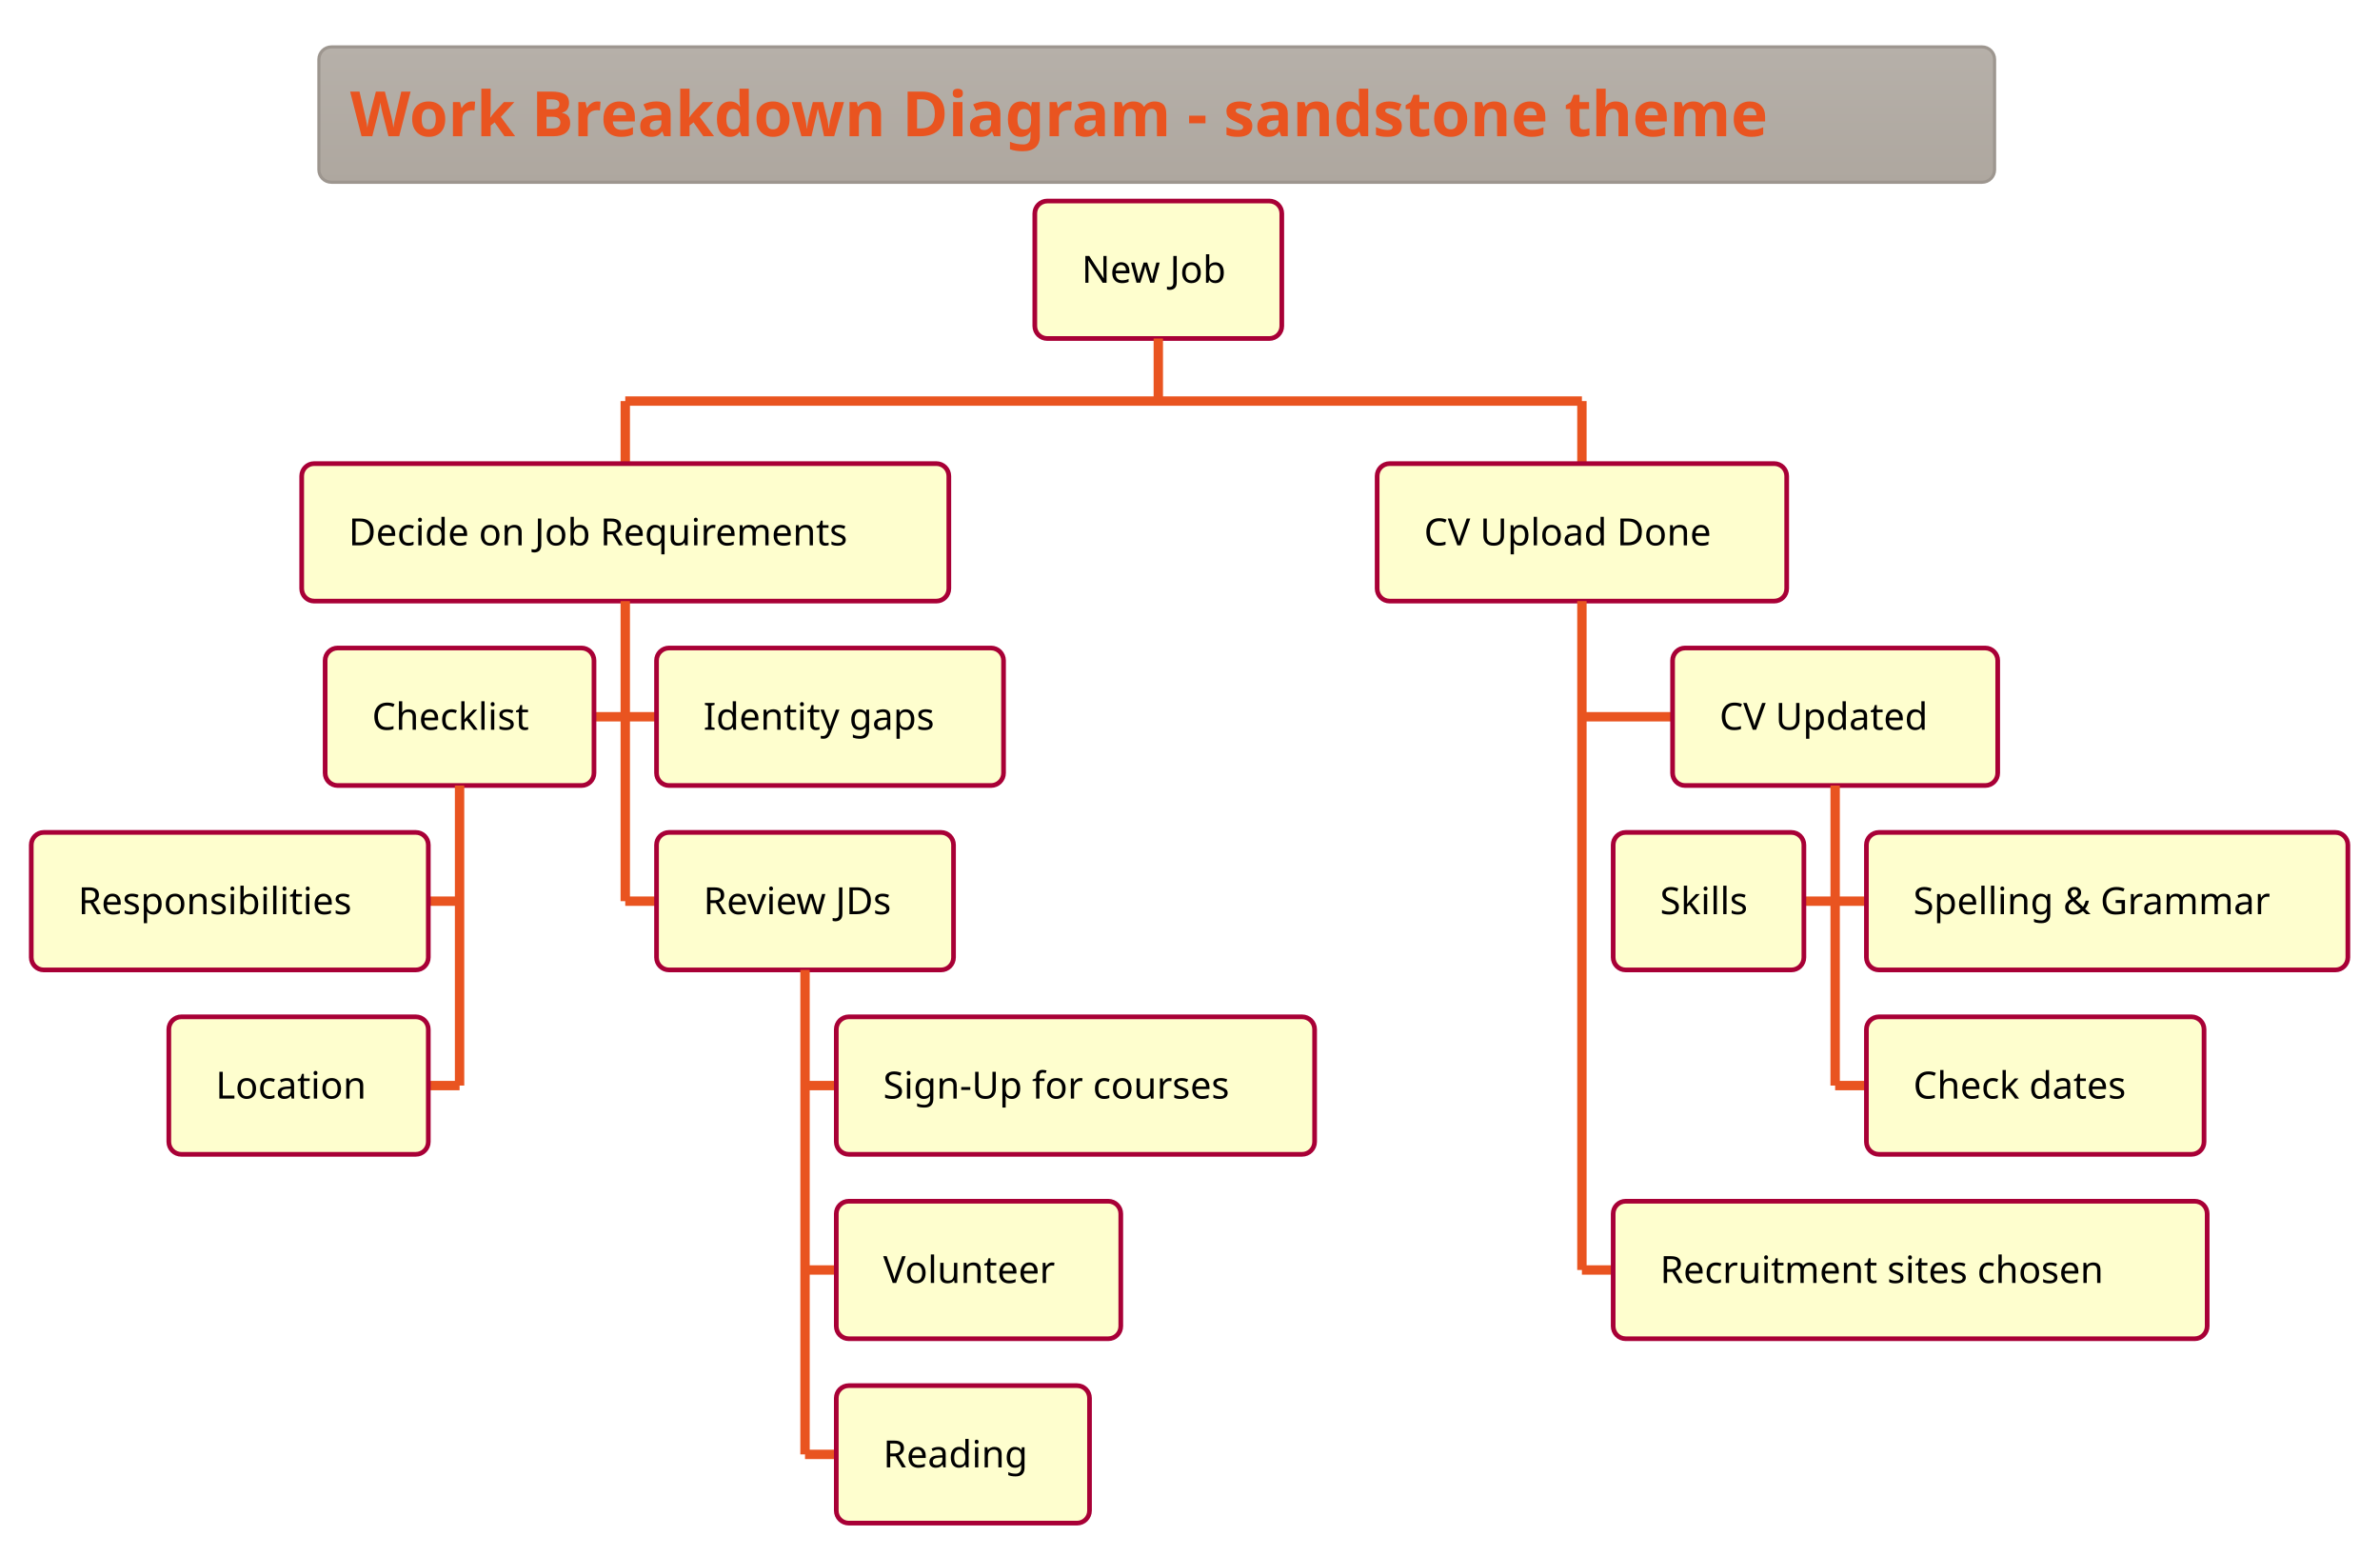
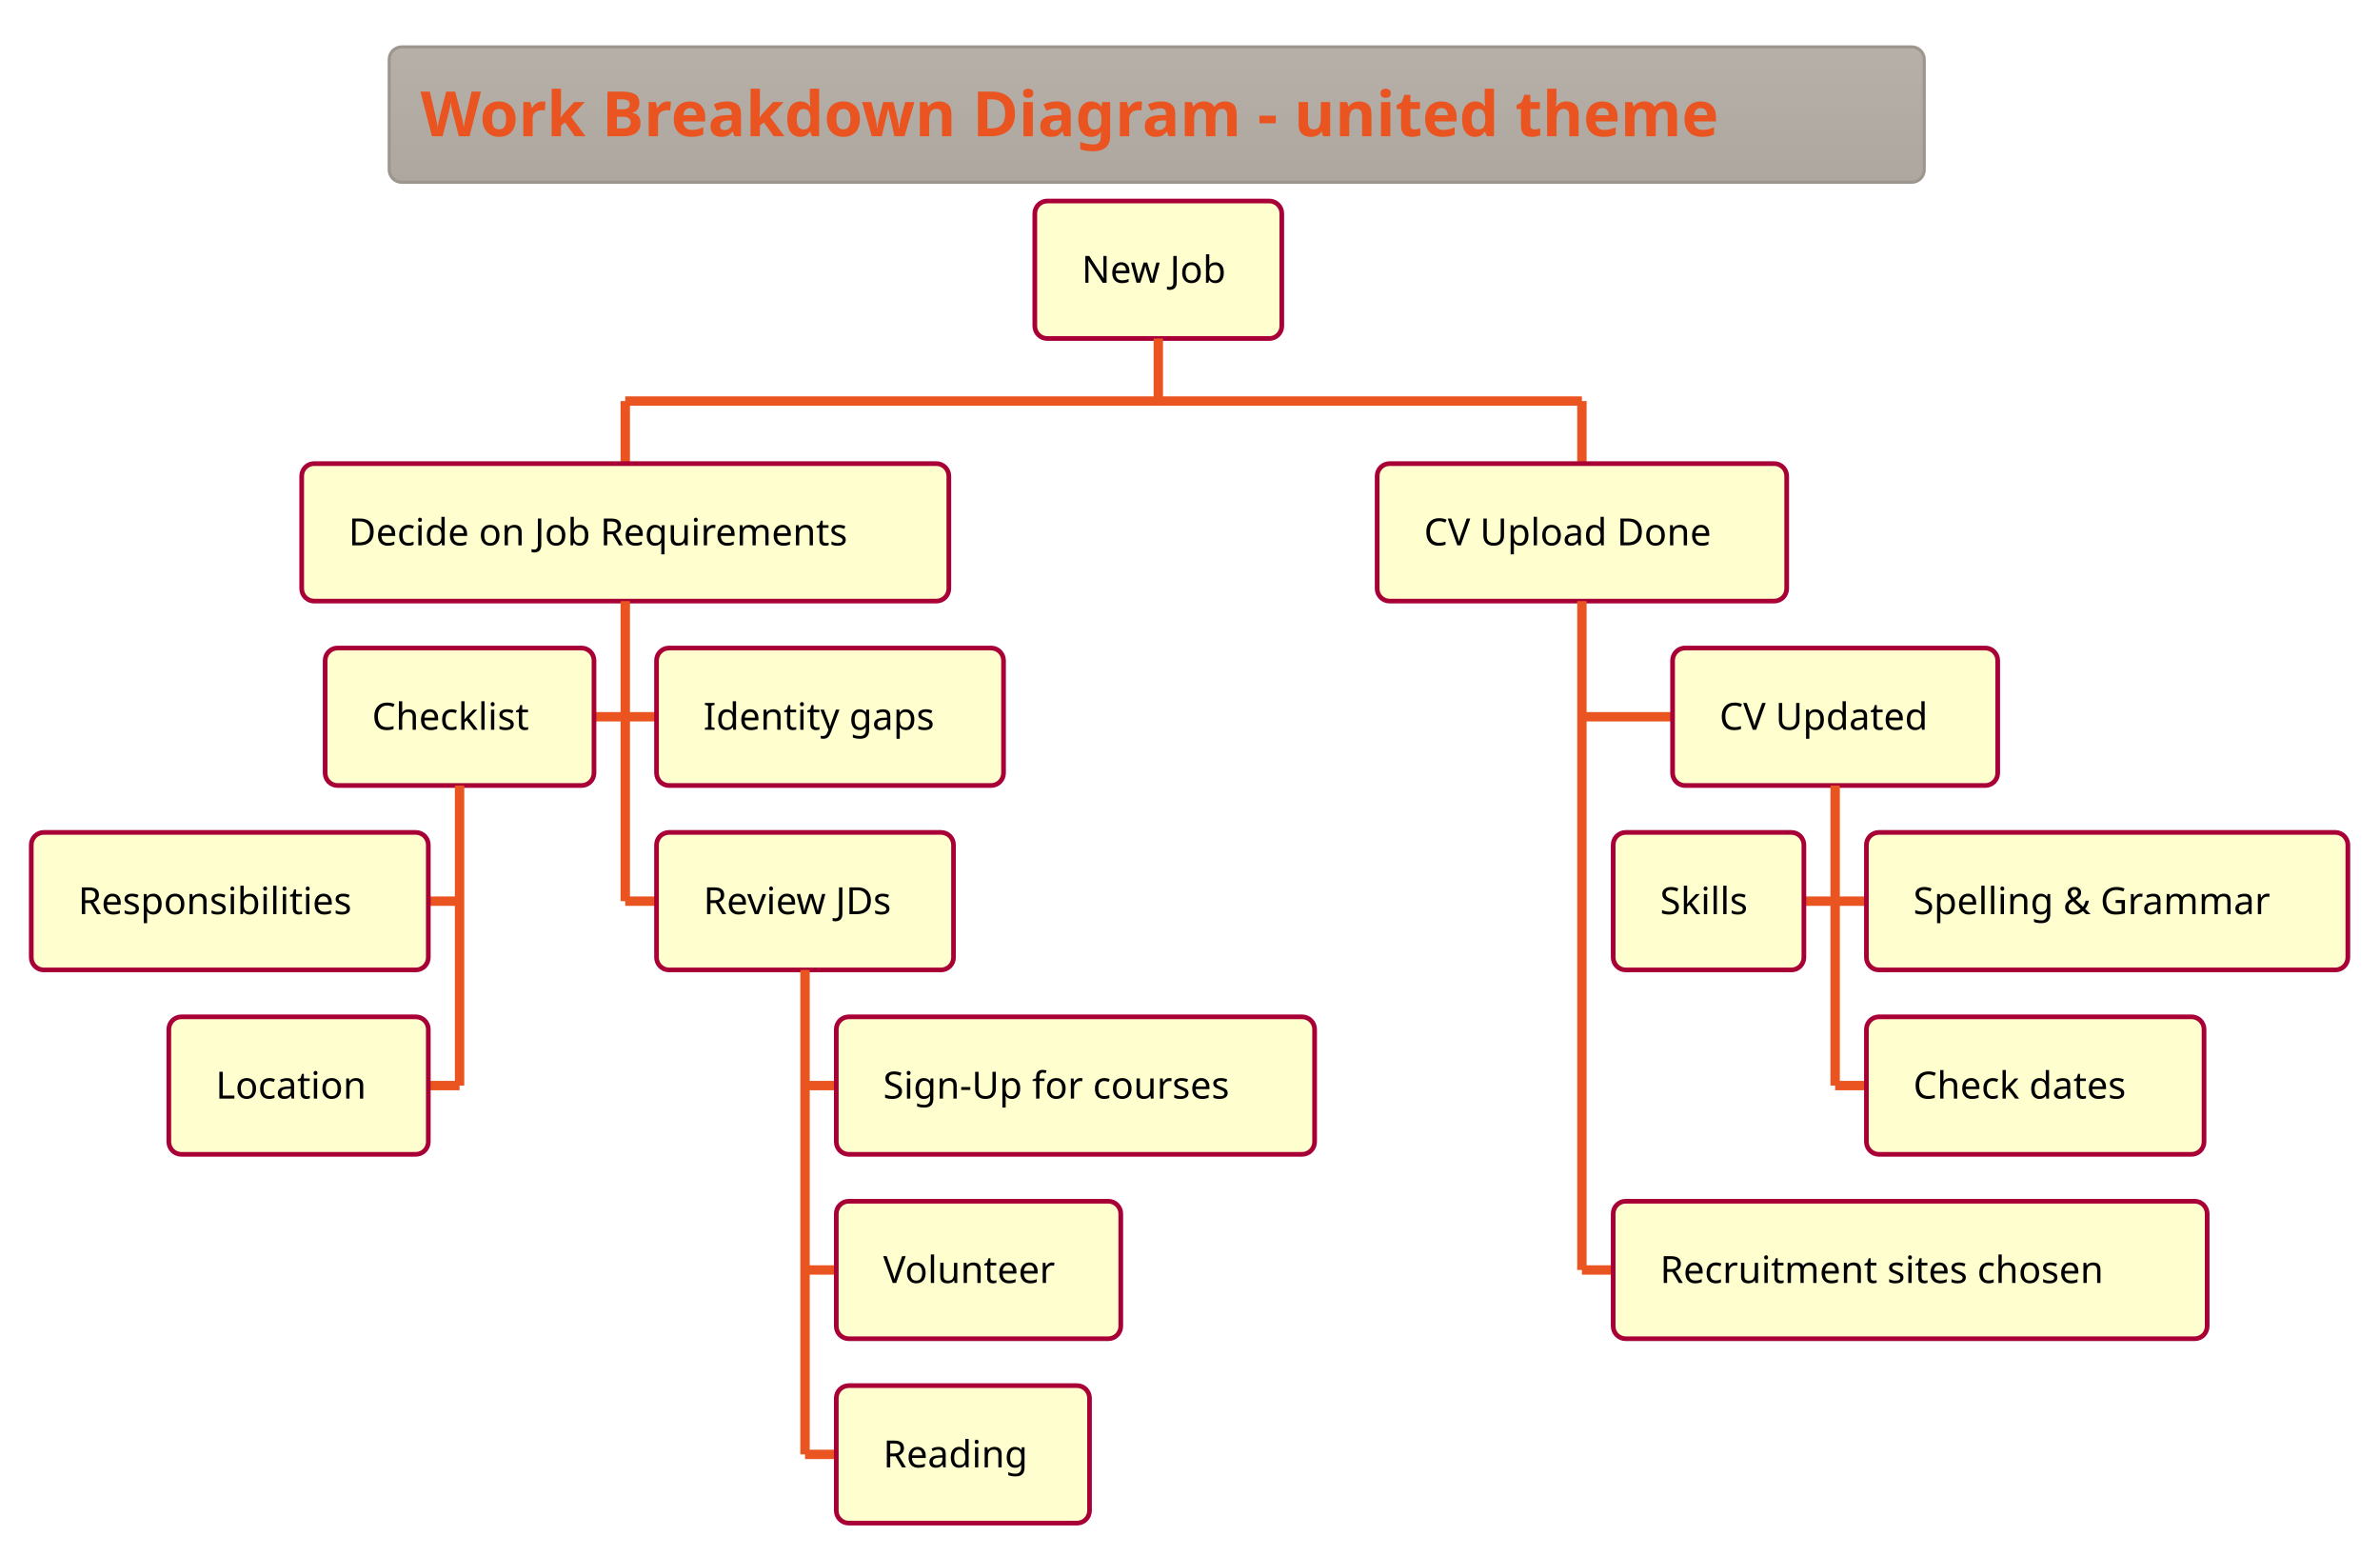
<svg xmlns="http://www.w3.org/2000/svg" contentScriptType="application/ecmascript" contentStyleType="text/css" height="518.75px" preserveAspectRatio="none" style="width:793px;height:518px;background:#00000000;" version="1.1" viewBox="0 0 793 518" width="793.75px" zoomAndPan="magnify">
  <defs>
-     <linearGradient id="g1mnbsrh2wniqa0" x1="50%" x2="50%" y1="0%" y2="100%">
+     <linearGradient id="gtb937v5xsgdl0" x1="50%" x2="50%" y1="0%" y2="100%">
      <stop offset="0%" stop-color="#B6B0A9" />
      <stop offset="100%" stop-color="#AEA79F" />
    </linearGradient>
  </defs>
  <g>
-     <rect fill="url(#g1mnbsrh2wniqa0)" height="45.085" rx="4.167" ry="4.167" style="stroke: #9D968F; stroke-width: 1.042;" width="558.333" x="106.25" y="15.625" />
-     <text fill="#E95420" font-family="&quot;Verdana&quot;" font-size="20.833" font-weight="bold" lengthAdjust="spacingAndGlyphs" textLength="537.5" x="116.667" y="45.38">Work Breakdown Diagram - sandstone theme</text>
+     <rect fill="url(#gtb937v5xsgdl0)" height="45.085" rx="4.167" ry="4.167" style="stroke: #9D968F; stroke-width: 1.042;" width="511.458" x="129.688" y="15.625" />
+     <text fill="#E95420" font-family="&quot;Verdana&quot;" font-size="20.833" font-weight="bold" lengthAdjust="spacingAndGlyphs" textLength="490.625" x="140.104" y="45.38">Work Breakdown Diagram - united theme</text>
    <rect fill="#FEFECE" height="45.801" rx="4.167" ry="4.167" style="stroke: #A80036; stroke-width: 1.562;" width="82.292" x="344.792" y="66.96" />
    <text fill="#000000" font-family="&quot;Verdana&quot;" font-size="12.5" lengthAdjust="spacingAndGlyphs" textLength="51.042" x="360.417" y="94.187">New Job</text>
    <line style="stroke: #E95420; stroke-width: 3.125;" x1="385.938" x2="385.938" y1="112.76" y2="133.594" />
    <line style="stroke: #E95420; stroke-width: 3.125;" x1="208.333" x2="208.333" y1="133.594" y2="154.427" />
    <rect fill="#FEFECE" height="45.801" rx="4.167" ry="4.167" style="stroke: #A80036; stroke-width: 1.562;" width="215.625" x="100.521" y="154.427" />
    <text fill="#000000" font-family="&quot;Verdana&quot;" font-size="12.5" lengthAdjust="spacingAndGlyphs" textLength="184.375" x="116.146" y="181.655">Decide on Job Requirements</text>
    <line style="stroke: #E95420; stroke-width: 3.125;" x1="197.917" x2="208.333" y1="238.753" y2="238.753" />
    <rect fill="#FEFECE" height="45.801" rx="4.167" ry="4.167" style="stroke: #A80036; stroke-width: 1.562;" width="89.583" x="108.333" y="215.853" />
    <text fill="#000000" font-family="&quot;Verdana&quot;" font-size="12.5" lengthAdjust="spacingAndGlyphs" textLength="58.333" x="123.958" y="243.081">Checklist</text>
    <line style="stroke: #E95420; stroke-width: 3.125;" x1="142.708" x2="153.125" y1="300.179" y2="300.179" />
    <rect fill="#FEFECE" height="45.801" rx="4.167" ry="4.167" style="stroke: #A80036; stroke-width: 1.562;" width="132.292" x="10.417" y="277.279" />
    <text fill="#000000" font-family="&quot;Verdana&quot;" font-size="12.5" lengthAdjust="spacingAndGlyphs" textLength="101.042" x="26.042" y="304.506">Responsibilities</text>
    <line style="stroke: #E95420; stroke-width: 3.125;" x1="142.708" x2="153.125" y1="361.605" y2="361.605" />
    <rect fill="#FEFECE" height="45.801" rx="4.167" ry="4.167" style="stroke: #A80036; stroke-width: 1.562;" width="86.458" x="56.25" y="338.704" />
    <text fill="#000000" font-family="&quot;Verdana&quot;" font-size="12.5" lengthAdjust="spacingAndGlyphs" textLength="55.208" x="71.875" y="365.932">Location</text>
    <line style="stroke: #E95420; stroke-width: 3.125;" x1="153.125" x2="153.125" y1="261.654" y2="361.605" />
    <line style="stroke: #E95420; stroke-width: 3.125;" x1="208.333" x2="218.75" y1="238.753" y2="238.753" />
    <rect fill="#FEFECE" height="45.801" rx="4.167" ry="4.167" style="stroke: #A80036; stroke-width: 1.562;" width="115.625" x="218.75" y="215.853" />
    <text fill="#000000" font-family="&quot;Verdana&quot;" font-size="12.5" lengthAdjust="spacingAndGlyphs" textLength="84.375" x="234.375" y="243.081">Identity gaps</text>
    <line style="stroke: #E95420; stroke-width: 3.125;" x1="208.333" x2="218.75" y1="300.179" y2="300.179" />
    <rect fill="#FEFECE" height="45.801" rx="4.167" ry="4.167" style="stroke: #A80036; stroke-width: 1.562;" width="98.958" x="218.75" y="277.279" />
    <text fill="#000000" font-family="&quot;Verdana&quot;" font-size="12.5" lengthAdjust="spacingAndGlyphs" textLength="67.708" x="234.375" y="304.506">Review JDs</text>
    <line style="stroke: #E95420; stroke-width: 3.125;" x1="268.229" x2="278.646" y1="361.605" y2="361.605" />
    <rect fill="#FEFECE" height="45.801" rx="4.167" ry="4.167" style="stroke: #A80036; stroke-width: 1.562;" width="159.375" x="278.646" y="338.704" />
    <text fill="#000000" font-family="&quot;Verdana&quot;" font-size="12.5" lengthAdjust="spacingAndGlyphs" textLength="128.125" x="294.271" y="365.932">Sign-Up for courses</text>
    <line style="stroke: #E95420; stroke-width: 3.125;" x1="268.229" x2="278.646" y1="423.031" y2="423.031" />
    <rect fill="#FEFECE" height="45.801" rx="4.167" ry="4.167" style="stroke: #A80036; stroke-width: 1.562;" width="94.792" x="278.646" y="400.13" />
    <text fill="#000000" font-family="&quot;Verdana&quot;" font-size="12.5" lengthAdjust="spacingAndGlyphs" textLength="63.542" x="294.271" y="427.358">Volunteer</text>
    <line style="stroke: #E95420; stroke-width: 3.125;" x1="268.229" x2="278.646" y1="484.456" y2="484.456" />
    <rect fill="#FEFECE" height="45.801" rx="4.167" ry="4.167" style="stroke: #A80036; stroke-width: 1.562;" width="84.375" x="278.646" y="461.556" />
    <text fill="#000000" font-family="&quot;Verdana&quot;" font-size="12.5" lengthAdjust="spacingAndGlyphs" textLength="53.125" x="294.271" y="488.784">Reading</text>
    <line style="stroke: #E95420; stroke-width: 3.125;" x1="268.229" x2="268.229" y1="323.079" y2="484.456" />
    <line style="stroke: #E95420; stroke-width: 3.125;" x1="208.333" x2="208.333" y1="200.228" y2="300.179" />
    <line style="stroke: #E95420; stroke-width: 3.125;" x1="527.083" x2="527.083" y1="133.594" y2="154.427" />
    <rect fill="#FEFECE" height="45.801" rx="4.167" ry="4.167" style="stroke: #A80036; stroke-width: 1.562;" width="136.458" x="458.854" y="154.427" />
    <text fill="#000000" font-family="&quot;Verdana&quot;" font-size="12.5" lengthAdjust="spacingAndGlyphs" textLength="105.208" x="474.479" y="181.655">CV Upload Done</text>
    <line style="stroke: #E95420; stroke-width: 3.125;" x1="527.083" x2="557.292" y1="238.753" y2="238.753" />
    <rect fill="#FEFECE" height="45.801" rx="4.167" ry="4.167" style="stroke: #A80036; stroke-width: 1.562;" width="108.333" x="557.292" y="215.853" />
    <text fill="#000000" font-family="&quot;Verdana&quot;" font-size="12.5" lengthAdjust="spacingAndGlyphs" textLength="77.083" x="572.917" y="243.081">CV Updated</text>
    <line style="stroke: #E95420; stroke-width: 3.125;" x1="601.042" x2="611.458" y1="300.179" y2="300.179" />
    <rect fill="#FEFECE" height="45.801" rx="4.167" ry="4.167" style="stroke: #A80036; stroke-width: 1.562;" width="63.542" x="537.5" y="277.279" />
    <text fill="#000000" font-family="&quot;Verdana&quot;" font-size="12.5" lengthAdjust="spacingAndGlyphs" textLength="32.292" x="553.125" y="304.506">Skills</text>
    <line style="stroke: #E95420; stroke-width: 3.125;" x1="611.458" x2="621.875" y1="300.179" y2="300.179" />
    <rect fill="#FEFECE" height="45.801" rx="4.167" ry="4.167" style="stroke: #A80036; stroke-width: 1.562;" width="160.417" x="621.875" y="277.279" />
    <text fill="#000000" font-family="&quot;Verdana&quot;" font-size="12.5" lengthAdjust="spacingAndGlyphs" textLength="129.167" x="637.5" y="304.506">Spelling &amp; Grammar</text>
    <line style="stroke: #E95420; stroke-width: 3.125;" x1="611.458" x2="621.875" y1="361.605" y2="361.605" />
    <rect fill="#FEFECE" height="45.801" rx="4.167" ry="4.167" style="stroke: #A80036; stroke-width: 1.562;" width="112.5" x="621.875" y="338.704" />
    <text fill="#000000" font-family="&quot;Verdana&quot;" font-size="12.5" lengthAdjust="spacingAndGlyphs" textLength="81.25" x="637.5" y="365.932">Check dates</text>
    <line style="stroke: #E95420; stroke-width: 3.125;" x1="611.458" x2="611.458" y1="261.654" y2="361.605" />
    <line style="stroke: #E95420; stroke-width: 3.125;" x1="527.083" x2="537.5" y1="423.031" y2="423.031" />
    <rect fill="#FEFECE" height="45.801" rx="4.167" ry="4.167" style="stroke: #A80036; stroke-width: 1.562;" width="197.917" x="537.5" y="400.13" />
    <text fill="#000000" font-family="&quot;Verdana&quot;" font-size="12.5" lengthAdjust="spacingAndGlyphs" textLength="166.667" x="553.125" y="427.358">Recruitment sites chosen</text>
    <line style="stroke: #E95420; stroke-width: 3.125;" x1="527.083" x2="527.083" y1="200.228" y2="423.031" />
    <line style="stroke: #E95420; stroke-width: 3.125;" x1="208.333" x2="527.083" y1="133.594" y2="133.594" />
  </g>
</svg>
